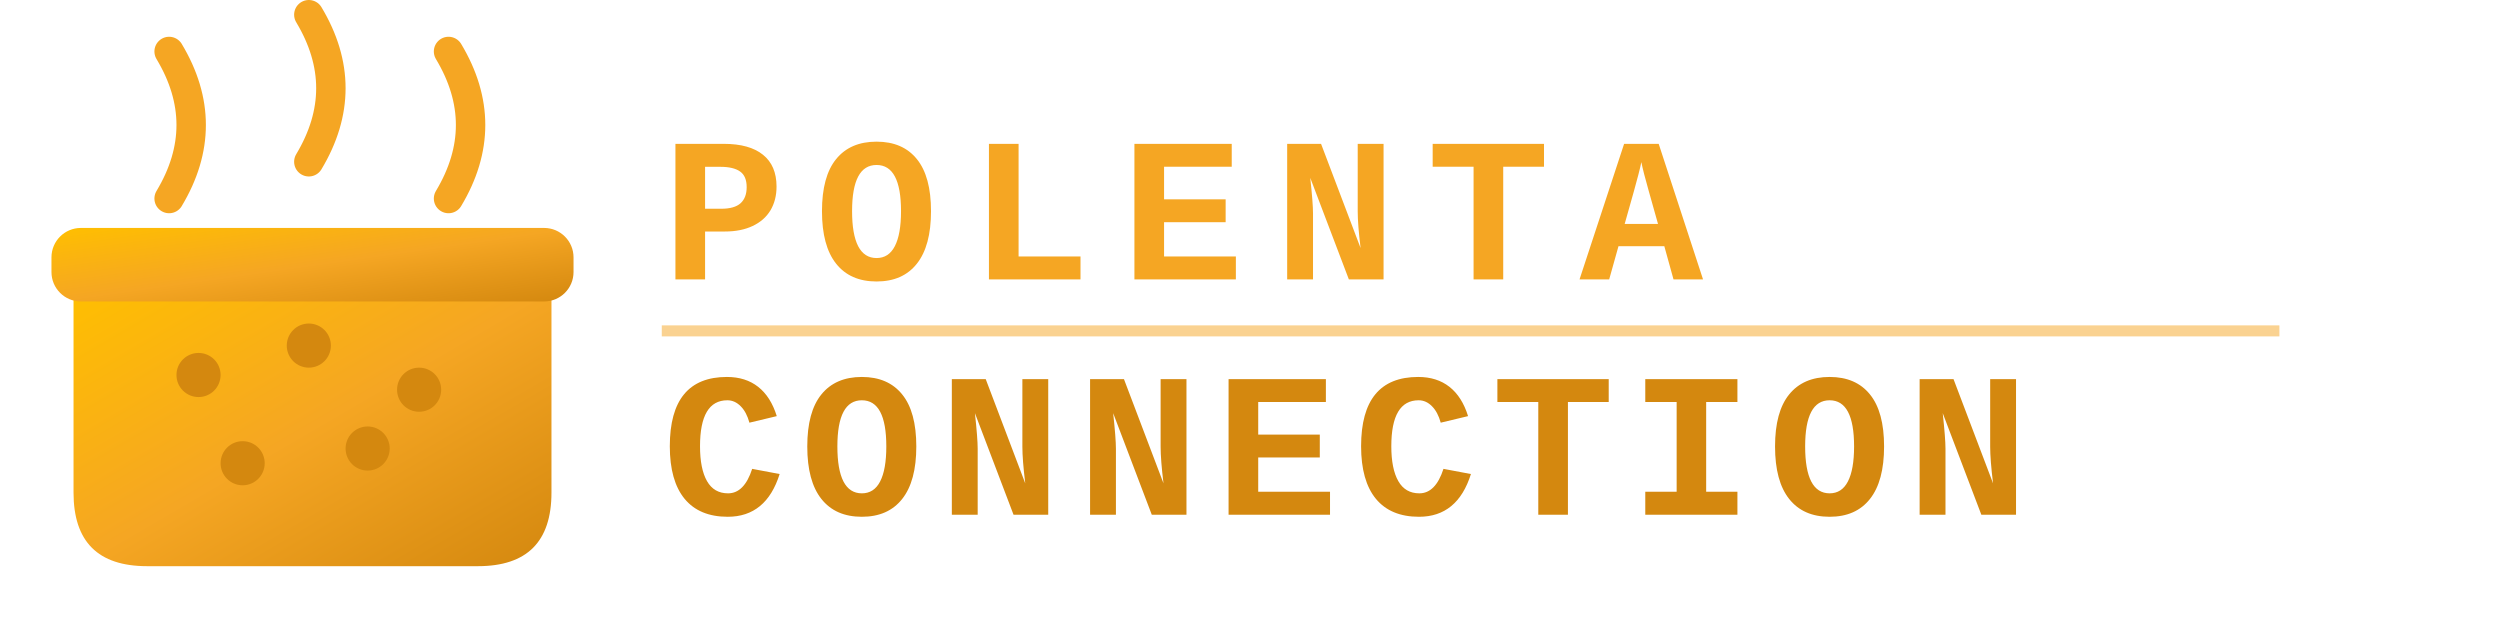
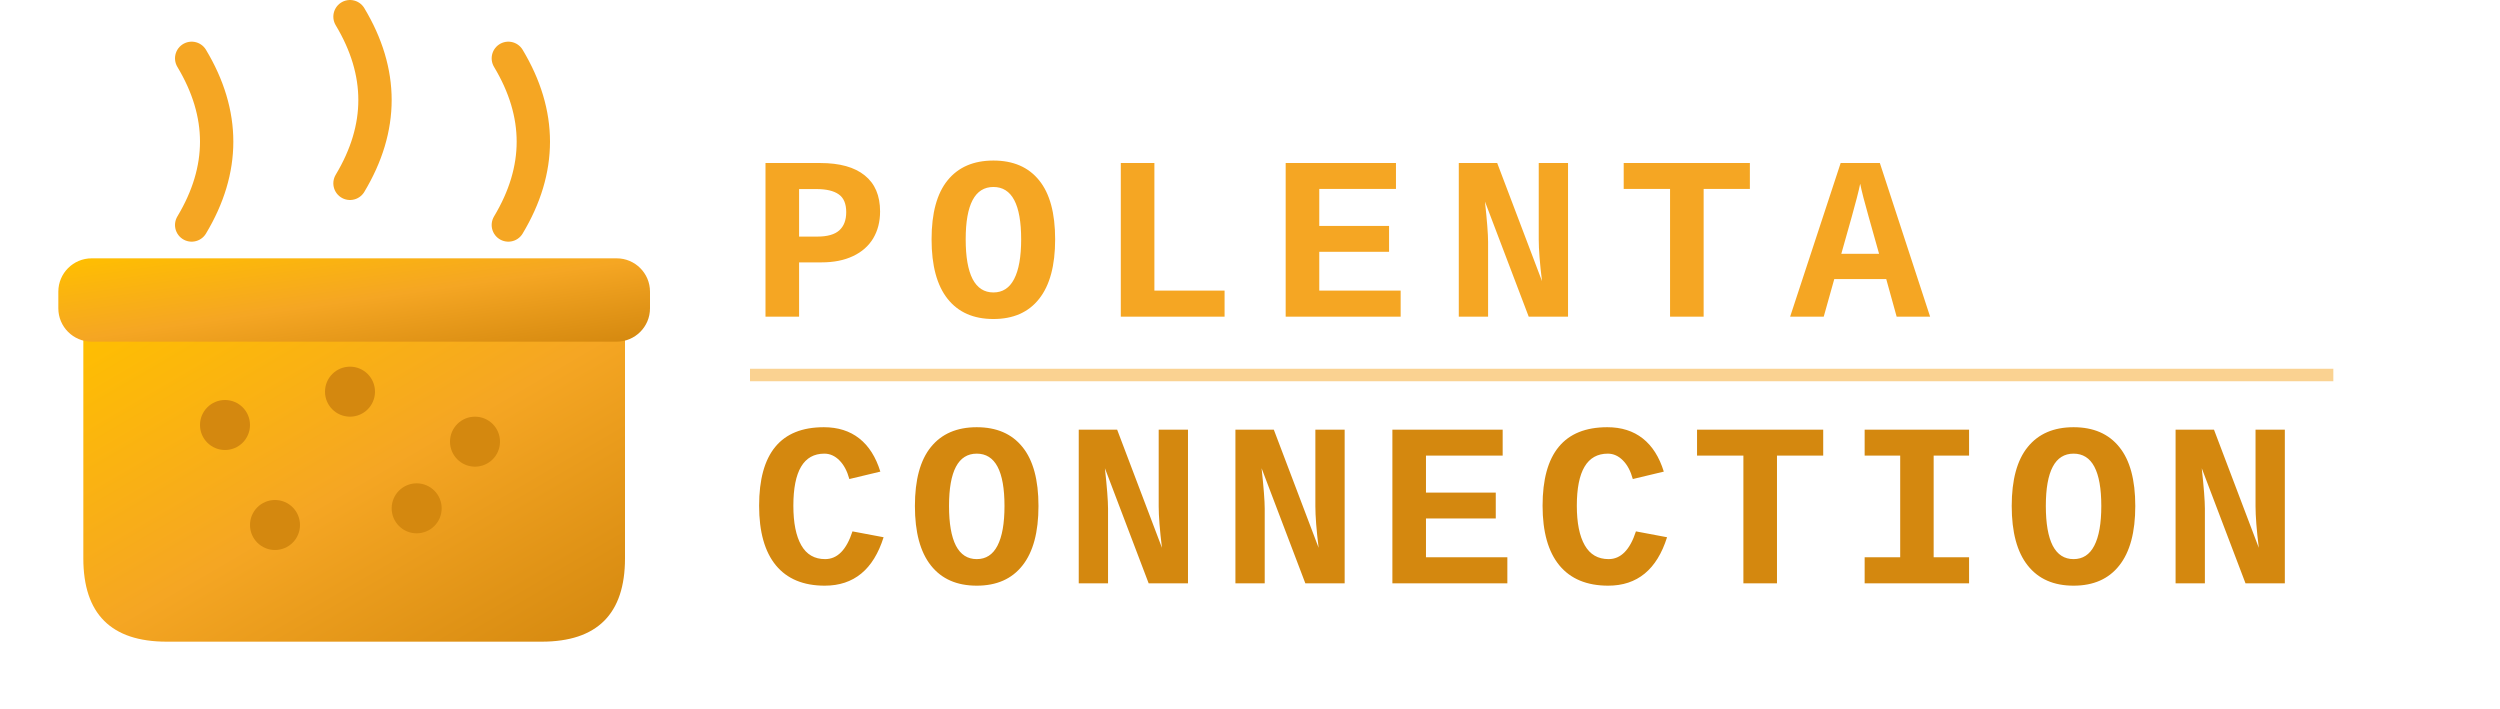
- <svg xmlns="http://www.w3.org/2000/svg" viewBox="0 0 340 85" width="340" height="85">
+ <svg xmlns="http://www.w3.org/2000/svg" viewBox="0 0 300 85" width="300" height="85">
  <defs>
    <linearGradient id="polentaGradient" x1="0%" y1="0%" x2="100%" y2="100%">
      <stop offset="0%" style="stop-color:#FFBF00" />
      <stop offset="50%" style="stop-color:#F5A623" />
      <stop offset="100%" style="stop-color:#D4880F" />
    </linearGradient>
  </defs>
  <g transform="translate(5, 5)">
    <path d="M5 34 L5 62 Q5 72 15 72 L60 72 Q70 72 70 62 L70 34 Z" fill="url(#polentaGradient)" />
    <rect x="2" y="26" width="71" height="10" rx="4" fill="url(#polentaGradient)" />
    <path d="M18 22 Q24 12 18 2" stroke="#F5A623" stroke-width="4" fill="none" stroke-linecap="round" />
    <path d="M37 17 Q43 7 37 -3" stroke="#F5A623" stroke-width="4" fill="none" stroke-linecap="round" />
    <path d="M56 22 Q62 12 56 2" stroke="#F5A623" stroke-width="4" fill="none" stroke-linecap="round" />
    <circle cx="22" cy="46" r="3" fill="#D4880F" />
    <circle cx="37" cy="42" r="3" fill="#D4880F" />
    <circle cx="52" cy="48" r="3" fill="#D4880F" />
    <circle cx="28" cy="58" r="3" fill="#D4880F" />
    <circle cx="45" cy="56" r="3" fill="#D4880F" />
  </g>
  <text x="90" y="38" font-family="Courier New, Courier, monospace" font-size="28" font-weight="bold" letter-spacing="4" fill="#F5A623">POLENTA</text>
  <text x="90" y="70" font-family="Courier New, Courier, monospace" font-size="28" font-weight="bold" letter-spacing="2" fill="#D4880F">CONNECTION</text>
-   <line x1="90" y1="45" x2="310" y2="45" stroke="#F5A623" stroke-width="1.5" opacity="0.5" />
+   <line x1="90" y1="45" x2="280" y2="45" stroke="#F5A623" stroke-width="1.5" opacity="0.5" />
</svg>
